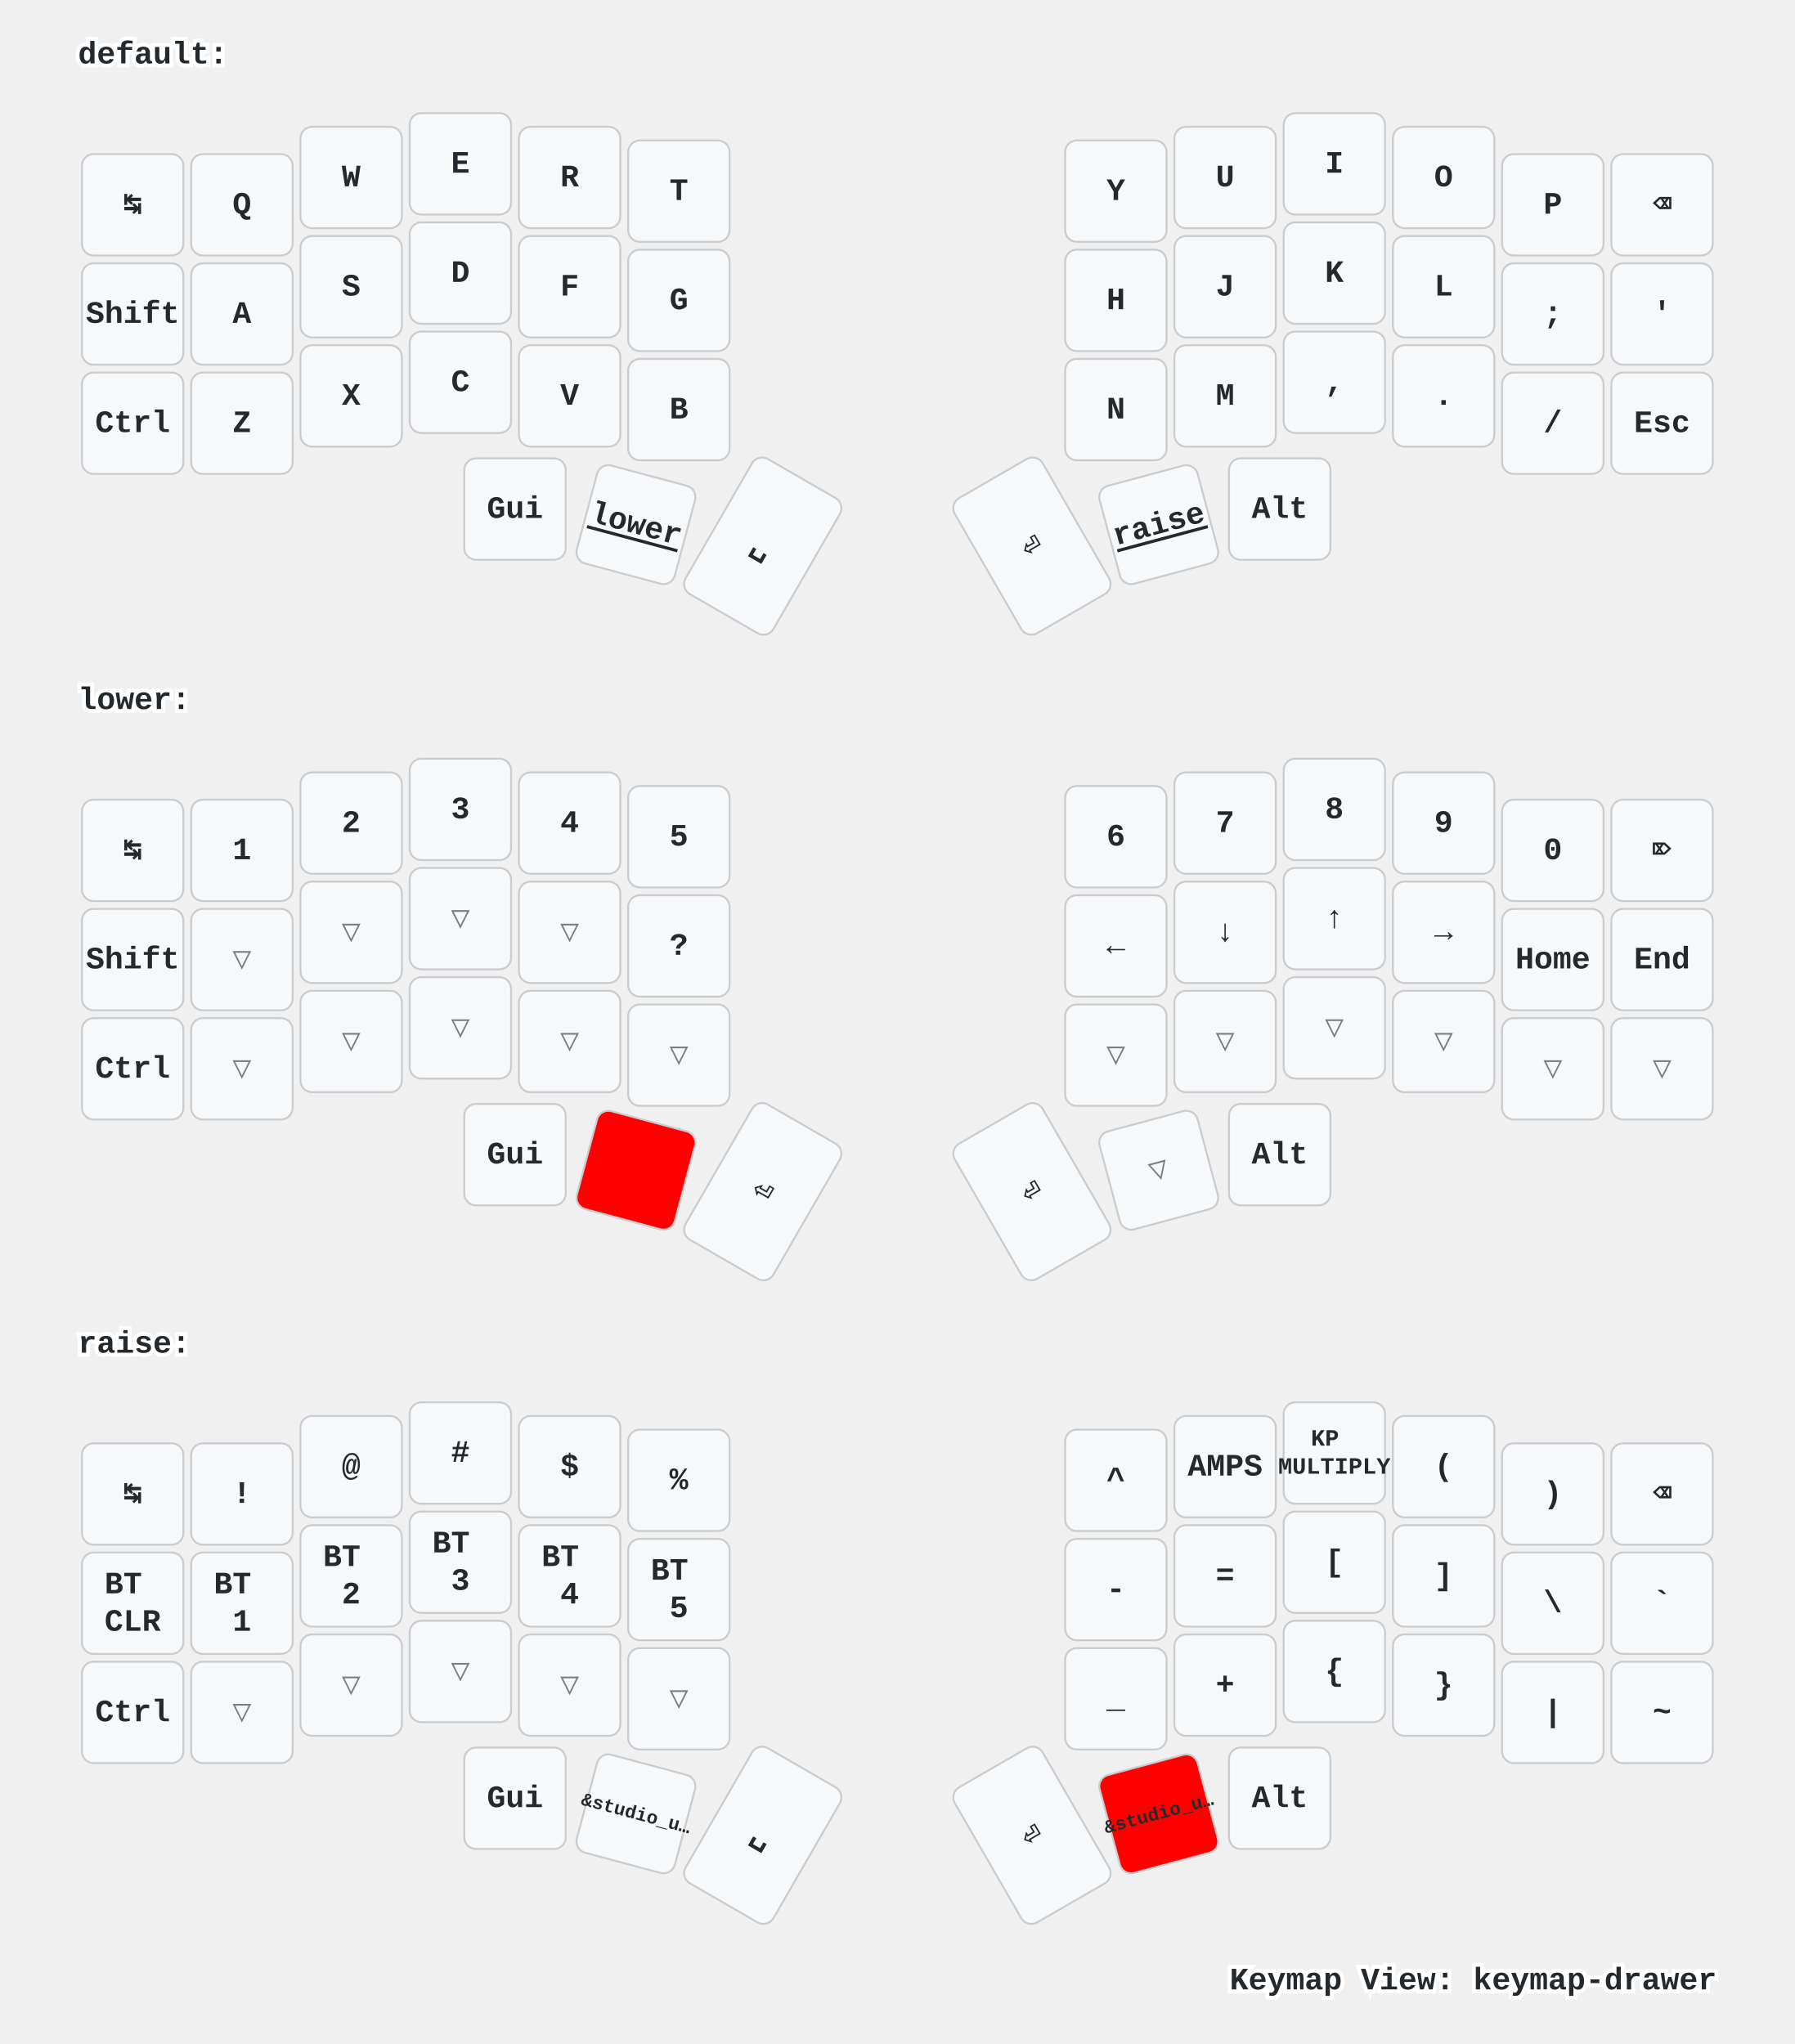
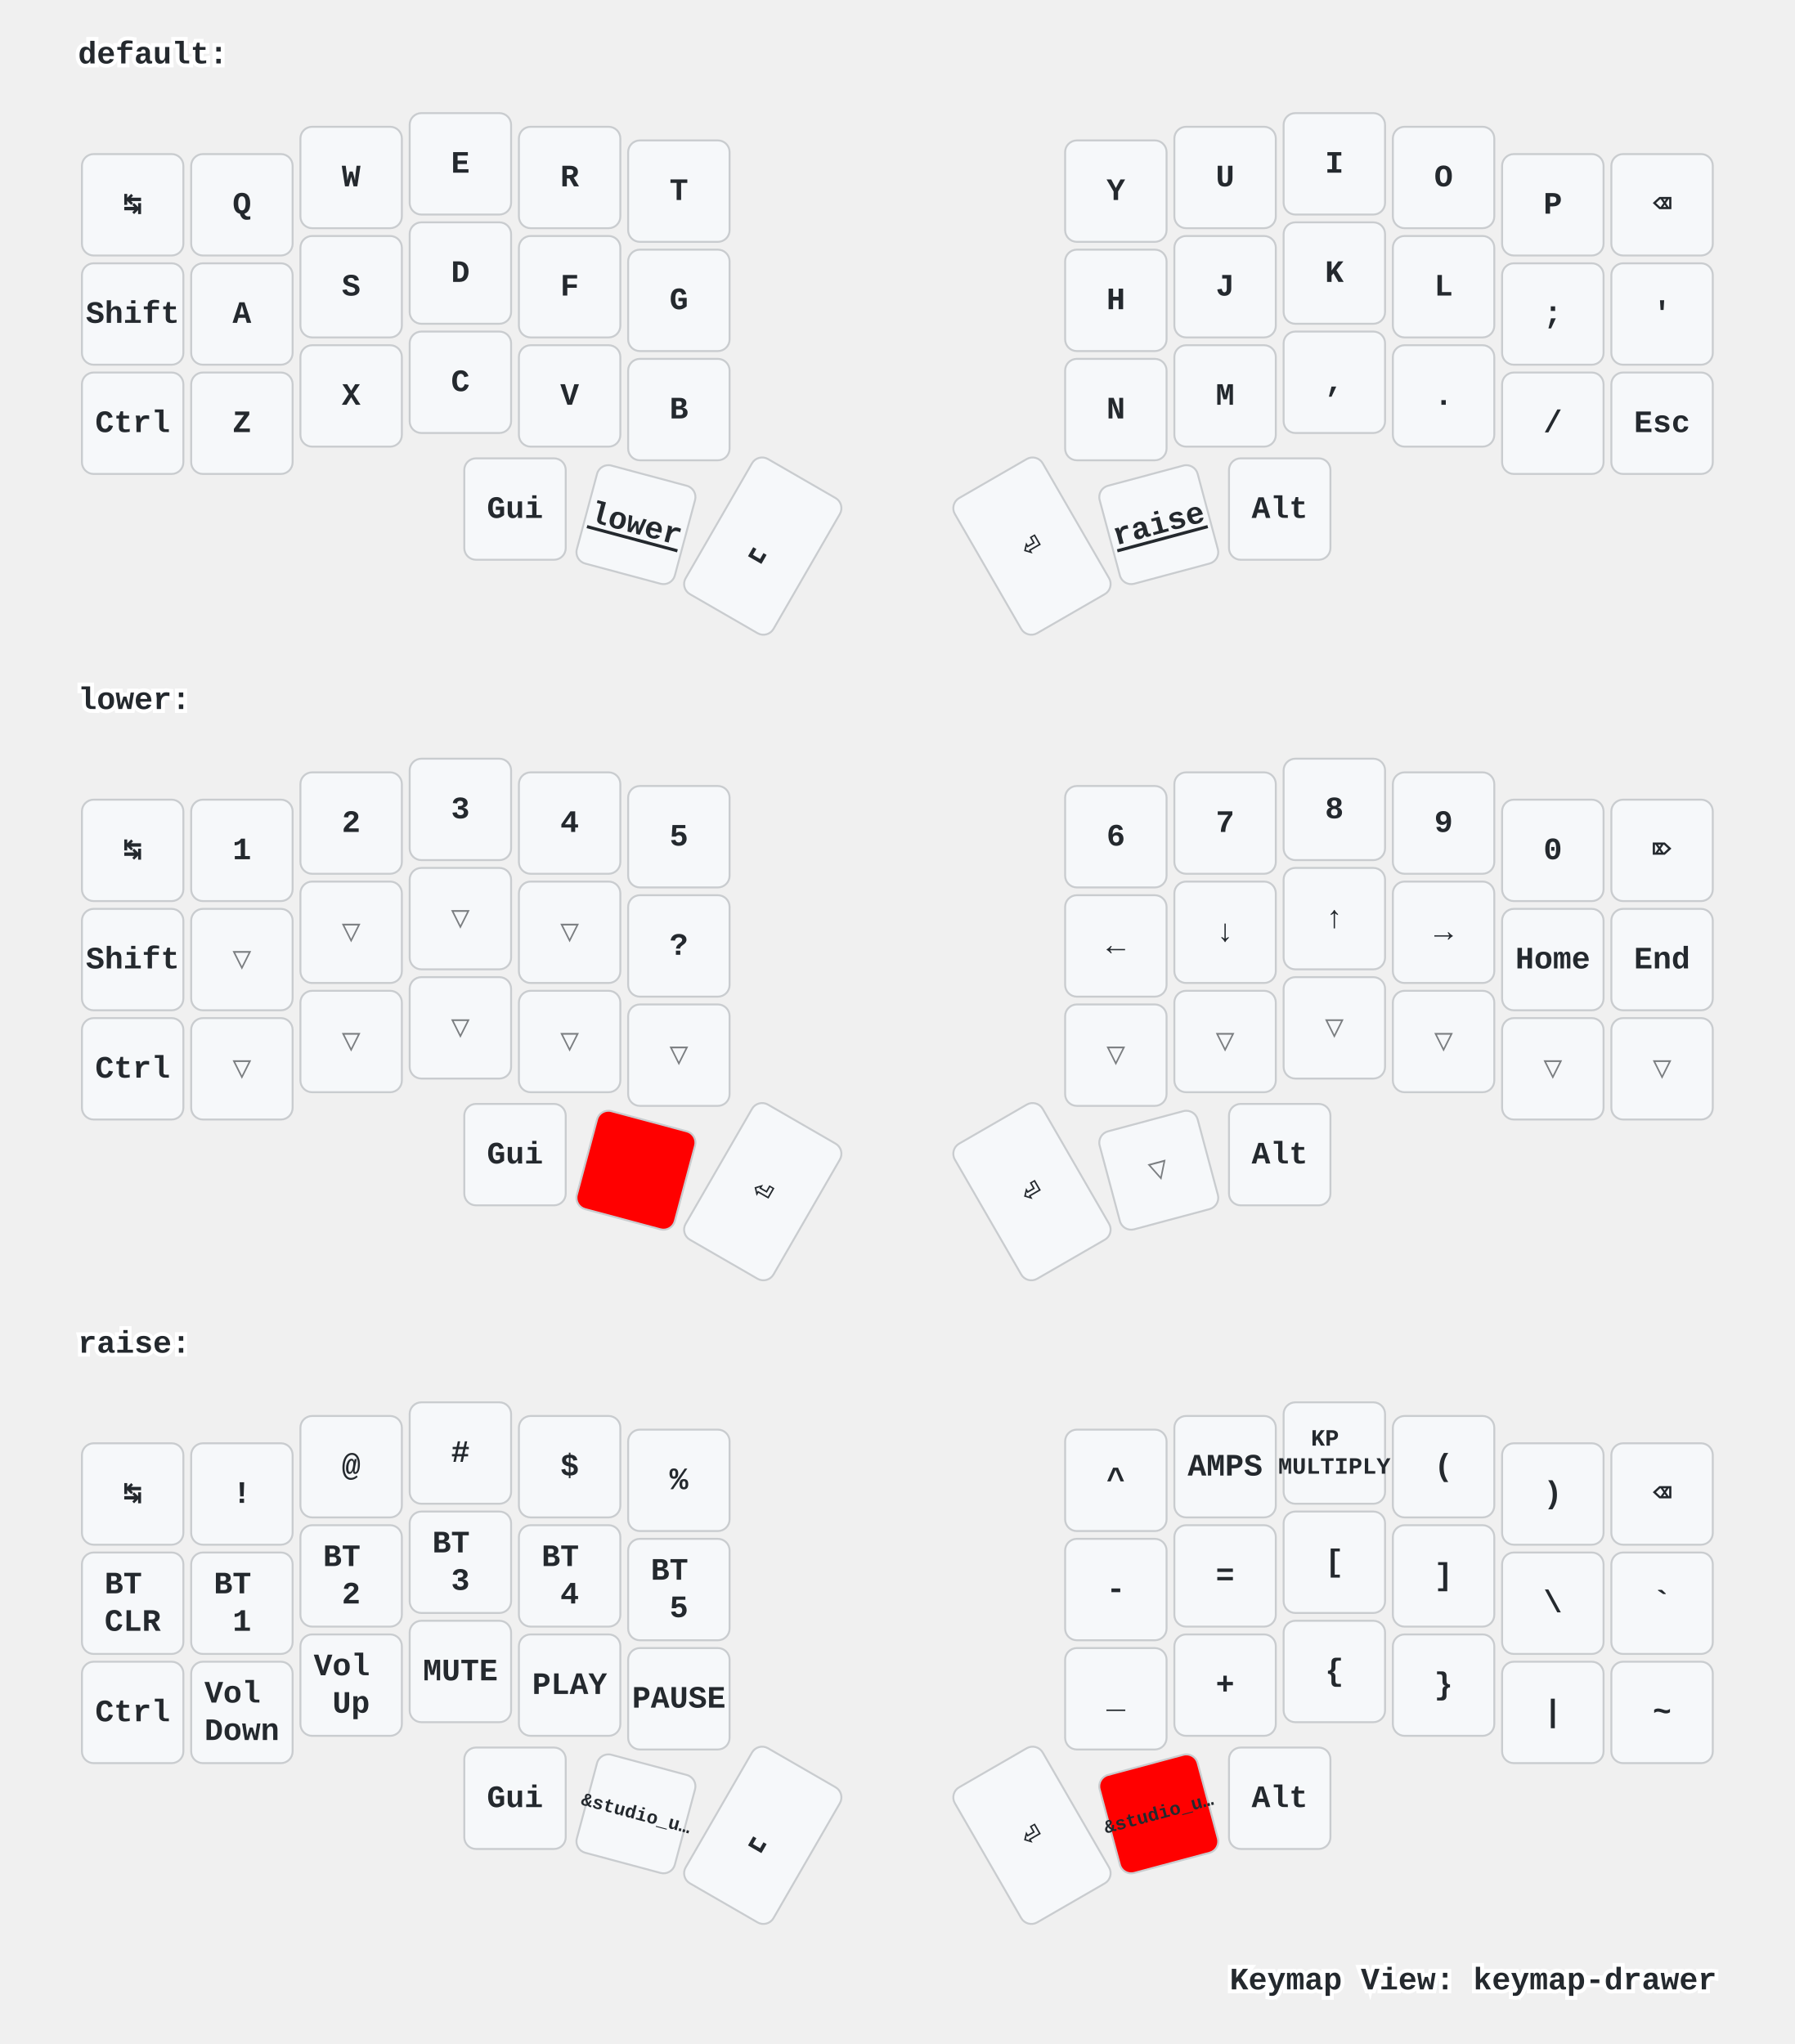
<svg xmlns="http://www.w3.org/2000/svg" width="920" height="1048" viewBox="0 0 920 1048" class="keymap">
  <style>/* inherit to force styles through use tags */
svg path {
    fill: inherit;
}

/* font and background color specifications */
svg.keymap {
    font-family: SFMono-Regular,Consolas,Liberation Mono,Menlo,monospace;
    font-size: 14px;
    font-kerning: normal;
    text-rendering: optimizeLegibility;
    fill: #24292e;
}

/* default key styling */
rect.key {
    fill: #f6f8fa;
}

rect.key, rect.combo {
    stroke: #c9cccf;
    stroke-width: 1;
}

/* default key side styling, only used is draw_key_sides is set */
rect.side {
    filter: brightness(90%);
}

/* color accent for combo boxes */
rect.combo, rect.combo-separate {
    fill: #cdf;
}

/* color accent for held keys */
rect.held, rect.combo.held {
    fill: #fdd;
}

/* color accent for ghost (optional) keys */
rect.ghost, rect.combo.ghost {
    stroke-dasharray: 4, 4;
    stroke-width: 2;
}

text {
    text-anchor: middle;
    dominant-baseline: middle;
}

/* styling for layer labels */
text.label {
    font-weight: bold;
    text-anchor: start;
    stroke: white;
    stroke-width: 4;
    paint-order: stroke;
}

/* styling for optional footer */
text.footer {
    text-anchor: end;
    dominant-baseline: auto;
    stroke: white;
    stroke-width: 4;
    paint-order: stroke;
}

/* styling for combo tap, and key non-tap label text */
text.combo, text.hold, text.shifted, text.left, text.right {
    font-size: 11px;
}

text.hold {
    text-anchor: middle;
    dominant-baseline: auto;
}

text.shifted {
    text-anchor: middle;
    dominant-baseline: hanging;
}

text.left {
    text-anchor: start;
}

text.right {
    text-anchor: end;
}

text.layer-activator {
    text-decoration: underline;
}

/* styling for hold/shifted label text in combo box */
text.combo.hold, text.combo.shifted, text.combo.left, text.combo.right {
    font-size: 8px;
}

/* lighter symbol for transparent keys */
text.trans {
    fill: #7b7e81;
}

/* styling for combo dendrons */
path.combo {
    stroke-width: 1;
    stroke: gray;
    fill: none;
}

/* Start Tabler Icons Cleanup */
/* cannot use height/width with glyphs */
.icon-tabler &gt; path {
    fill: inherit;
    stroke: inherit;
    stroke-width: 2;
}
/* hide tabler's default box */
.icon-tabler &gt; path[stroke="none"][fill="none"] {
    visibility: hidden;
}
/* End Tabler Icons Cleanup */

/* For default sytles, see https://github.com/caksoylar/keymap-drawer/blob/main/keymap_drawer/config.py#L85 */

svg.keymap {
  font-family: Ubuntu Mono, Inconsolata, Consolas, Liberation Mono, Menlo, monospace;
  font-size: 16px;
  font-weight: bold;
  text-rendering: optimizeLegibility;
}

/* Color accent for held keys
red = #f00
green = #0f0
blue = #00f
yellow = #ff0
cyan = #0ff
magenta = #f0f
white = #fff
black = #000
grey = #888
light grey = #ccc
#ffc
*/
rect.held, rect.combo.held {
    fill: #f00;
}

/* Technique borrowed and extended from https://github.com/englmaxi/zmk-config/blob/master/keymap-drawer/config.yaml */
.sym_sub_text.tap {
  translate: -5px 2px;
  font-size: 20px;
}
.sym_sub_text.shifted {
  translate: 10px 13px;
  font-size: 10px;
  opacity: 1.0;
}
.combo.sym_sub_text.tap {
  translate: -1px 1px;
}
.combo.sym_sub_text.shifted {
  translate: 7px 5px;
  font-size: 10px;
  opacity: 1.0;
}

/* Toggle */
.toggle.shifted {
  translate: -10px 12px;
}

.toggle.hold {
  translate: 13px -23px;
}

/* Variant for tap-dances */
.tap_dance.tap {
  translate: -7px 0px;
  font-size: 12px;
}
.tap_dance.shifted {
  translate: 7px 17px;
  font-size: 12px;
  opacity: 1.0;
}

/* Variant for symbol next to symbol */
.sym_by_sym.tap {
  translate: -6px 0px;
}
.sym_by_sym.shifted {
  translate: 10px 12px;
  opacity: 1.0;
}

.combo.sym_by_sym.tap {
  translate: -35px 0px;
}
.combo.sym_by_sym.shifted {
  translate: 35px 20px;
  opacity: 1.0;
}

.combo.sym_by_sym.hold {
  visibility: hidden;
}

/* hide hold box for combo sym_by_sym */
.combo.sym_by_sym.hold &gt; path[stroke="none"][fill="none"] {
  visibility: hidden;
}
</style>
  <g transform="translate(40, 0)" class="layer-default">
    <text x="0" y="28" class="label" id="default">default:</text>
    <g transform="translate(0, 56)">
      <g transform="translate(28, 49)" class="key keypos-0">
        <rect rx="6" ry="6" x="-26" y="-26" width="52" height="52" class="key" />
        <text x="0" y="0" class="key tap">↹</text>
      </g>
      <g transform="translate(84, 49)" class="key keypos-1">
        <rect rx="6" ry="6" x="-26" y="-26" width="52" height="52" class="key" />
        <text x="0" y="0" class="key tap">Q</text>
      </g>
      <g transform="translate(140, 35)" class="key keypos-2">
        <rect rx="6" ry="6" x="-26" y="-26" width="52" height="52" class="key" />
        <text x="0" y="0" class="key tap">W</text>
      </g>
      <g transform="translate(196, 28)" class="key keypos-3">
        <rect rx="6" ry="6" x="-26" y="-26" width="52" height="52" class="key" />
        <text x="0" y="0" class="key tap">E</text>
      </g>
      <g transform="translate(252, 35)" class="key keypos-4">
        <rect rx="6" ry="6" x="-26" y="-26" width="52" height="52" class="key" />
        <text x="0" y="0" class="key tap">R</text>
      </g>
      <g transform="translate(308, 42)" class="key keypos-5">
        <rect rx="6" ry="6" x="-26" y="-26" width="52" height="52" class="key" />
        <text x="0" y="0" class="key tap">T</text>
      </g>
      <g transform="translate(532, 42)" class="key keypos-6">
        <rect rx="6" ry="6" x="-26" y="-26" width="52" height="52" class="key" />
        <text x="0" y="0" class="key tap">Y</text>
      </g>
      <g transform="translate(588, 35)" class="key keypos-7">
        <rect rx="6" ry="6" x="-26" y="-26" width="52" height="52" class="key" />
        <text x="0" y="0" class="key tap">U</text>
      </g>
      <g transform="translate(644, 28)" class="key keypos-8">
        <rect rx="6" ry="6" x="-26" y="-26" width="52" height="52" class="key" />
        <text x="0" y="0" class="key tap">I</text>
      </g>
      <g transform="translate(700, 35)" class="key keypos-9">
        <rect rx="6" ry="6" x="-26" y="-26" width="52" height="52" class="key" />
        <text x="0" y="0" class="key tap">O</text>
      </g>
      <g transform="translate(756, 49)" class="key keypos-10">
        <rect rx="6" ry="6" x="-26" y="-26" width="52" height="52" class="key" />
        <text x="0" y="0" class="key tap">P</text>
      </g>
      <g transform="translate(812, 49)" class="key keypos-11">
        <rect rx="6" ry="6" x="-26" y="-26" width="52" height="52" class="key" />
        <text x="0" y="0" class="key tap">⌫</text>
      </g>
      <g transform="translate(28, 105)" class="key keypos-12">
        <rect rx="6" ry="6" x="-26" y="-26" width="52" height="52" class="key" />
        <text x="0" y="0" class="key tap">Shift</text>
      </g>
      <g transform="translate(84, 105)" class="key keypos-13">
        <rect rx="6" ry="6" x="-26" y="-26" width="52" height="52" class="key" />
        <text x="0" y="0" class="key tap">A</text>
      </g>
      <g transform="translate(140, 91)" class="key keypos-14">
        <rect rx="6" ry="6" x="-26" y="-26" width="52" height="52" class="key" />
        <text x="0" y="0" class="key tap">S</text>
      </g>
      <g transform="translate(196, 84)" class="key keypos-15">
        <rect rx="6" ry="6" x="-26" y="-26" width="52" height="52" class="key" />
        <text x="0" y="0" class="key tap">D</text>
      </g>
      <g transform="translate(252, 91)" class="key keypos-16">
        <rect rx="6" ry="6" x="-26" y="-26" width="52" height="52" class="key" />
        <text x="0" y="0" class="key tap">F</text>
      </g>
      <g transform="translate(308, 98)" class="key keypos-17">
        <rect rx="6" ry="6" x="-26" y="-26" width="52" height="52" class="key" />
        <text x="0" y="0" class="key tap">G</text>
      </g>
      <g transform="translate(532, 98)" class="key keypos-18">
        <rect rx="6" ry="6" x="-26" y="-26" width="52" height="52" class="key" />
        <text x="0" y="0" class="key tap">H</text>
      </g>
      <g transform="translate(588, 91)" class="key keypos-19">
        <rect rx="6" ry="6" x="-26" y="-26" width="52" height="52" class="key" />
        <text x="0" y="0" class="key tap">J</text>
      </g>
      <g transform="translate(644, 84)" class="key keypos-20">
        <rect rx="6" ry="6" x="-26" y="-26" width="52" height="52" class="key" />
        <text x="0" y="0" class="key tap">K</text>
      </g>
      <g transform="translate(700, 91)" class="key keypos-21">
        <rect rx="6" ry="6" x="-26" y="-26" width="52" height="52" class="key" />
        <text x="0" y="0" class="key tap">L</text>
      </g>
      <g transform="translate(756, 105)" class="key keypos-22">
        <rect rx="6" ry="6" x="-26" y="-26" width="52" height="52" class="key" />
        <text x="0" y="0" class="key tap">;</text>
      </g>
      <g transform="translate(812, 105)" class="key keypos-23">
        <rect rx="6" ry="6" x="-26" y="-26" width="52" height="52" class="key" />
        <text x="0" y="0" class="key tap">'</text>
      </g>
      <g transform="translate(28, 161)" class="key keypos-24">
        <rect rx="6" ry="6" x="-26" y="-26" width="52" height="52" class="key" />
        <text x="0" y="0" class="key tap">Ctrl</text>
      </g>
      <g transform="translate(84, 161)" class="key keypos-25">
        <rect rx="6" ry="6" x="-26" y="-26" width="52" height="52" class="key" />
        <text x="0" y="0" class="key tap">Z</text>
      </g>
      <g transform="translate(140, 147)" class="key keypos-26">
        <rect rx="6" ry="6" x="-26" y="-26" width="52" height="52" class="key" />
        <text x="0" y="0" class="key tap">X</text>
      </g>
      <g transform="translate(196, 140)" class="key keypos-27">
        <rect rx="6" ry="6" x="-26" y="-26" width="52" height="52" class="key" />
        <text x="0" y="0" class="key tap">C</text>
      </g>
      <g transform="translate(252, 147)" class="key keypos-28">
        <rect rx="6" ry="6" x="-26" y="-26" width="52" height="52" class="key" />
        <text x="0" y="0" class="key tap">V</text>
      </g>
      <g transform="translate(308, 154)" class="key keypos-29">
        <rect rx="6" ry="6" x="-26" y="-26" width="52" height="52" class="key" />
        <text x="0" y="0" class="key tap">B</text>
      </g>
      <g transform="translate(532, 154)" class="key keypos-30">
        <rect rx="6" ry="6" x="-26" y="-26" width="52" height="52" class="key" />
        <text x="0" y="0" class="key tap">N</text>
      </g>
      <g transform="translate(588, 147)" class="key keypos-31">
        <rect rx="6" ry="6" x="-26" y="-26" width="52" height="52" class="key" />
        <text x="0" y="0" class="key tap">M</text>
      </g>
      <g transform="translate(644, 140)" class="key keypos-32">
        <rect rx="6" ry="6" x="-26" y="-26" width="52" height="52" class="key" />
        <text x="0" y="0" class="key tap">,</text>
      </g>
      <g transform="translate(700, 147)" class="key keypos-33">
        <rect rx="6" ry="6" x="-26" y="-26" width="52" height="52" class="key" />
        <text x="0" y="0" class="key tap">.</text>
      </g>
      <g transform="translate(756, 161)" class="key keypos-34">
        <rect rx="6" ry="6" x="-26" y="-26" width="52" height="52" class="key" />
        <text x="0" y="0" class="key tap">/</text>
      </g>
      <g transform="translate(812, 161)" class="key keypos-35">
        <rect rx="6" ry="6" x="-26" y="-26" width="52" height="52" class="key" />
        <text x="0" y="0" class="key tap">Esc</text>
      </g>
      <g transform="translate(224, 205)" class="key keypos-36">
        <rect rx="6" ry="6" x="-26" y="-26" width="52" height="52" class="key" />
        <text x="0" y="0" class="key tap">Gui</text>
      </g>
      <g transform="translate(286, 213) rotate(15.0)" class="key keypos-37">
        <rect rx="6" ry="6" x="-26" y="-26" width="52" height="52" class="key" />
        <a href="#lower">
          <text x="0" y="0" class="key tap layer-activator">lower</text>
        </a>
      </g>
      <g transform="translate(351, 224) rotate(30.0)" class="key keypos-38">
        <rect rx="6" ry="6" x="-26" y="-40" width="52" height="80" class="key" />
        <text x="0" y="0" class="key tap">␣</text>
      </g>
      <g transform="translate(489, 224) rotate(-30.0)" class="key keypos-39">
        <rect rx="6" ry="6" x="-26" y="-40" width="52" height="80" class="key" />
        <text x="0" y="0" class="key tap">⏎</text>
      </g>
      <g transform="translate(554, 213) rotate(-15.0)" class="key keypos-40">
        <rect rx="6" ry="6" x="-26" y="-26" width="52" height="52" class="key" />
        <a href="#raise">
          <text x="0" y="0" class="key tap layer-activator">raise</text>
        </a>
      </g>
      <g transform="translate(616, 205)" class="key keypos-41">
        <rect rx="6" ry="6" x="-26" y="-26" width="52" height="52" class="key" />
        <text x="0" y="0" class="key tap">Alt</text>
      </g>
    </g>
  </g>
  <g transform="translate(40, 331)" class="layer-lower">
    <text x="0" y="28" class="label" id="lower">lower:</text>
    <g transform="translate(0, 56)">
      <g transform="translate(28, 49)" class="key keypos-0">
        <rect rx="6" ry="6" x="-26" y="-26" width="52" height="52" class="key" />
        <text x="0" y="0" class="key tap">↹</text>
      </g>
      <g transform="translate(84, 49)" class="key keypos-1">
        <rect rx="6" ry="6" x="-26" y="-26" width="52" height="52" class="key" />
        <text x="0" y="0" class="key tap">1</text>
      </g>
      <g transform="translate(140, 35)" class="key keypos-2">
        <rect rx="6" ry="6" x="-26" y="-26" width="52" height="52" class="key" />
        <text x="0" y="0" class="key tap">2</text>
      </g>
      <g transform="translate(196, 28)" class="key keypos-3">
        <rect rx="6" ry="6" x="-26" y="-26" width="52" height="52" class="key" />
        <text x="0" y="0" class="key tap">3</text>
      </g>
      <g transform="translate(252, 35)" class="key keypos-4">
        <rect rx="6" ry="6" x="-26" y="-26" width="52" height="52" class="key" />
        <text x="0" y="0" class="key tap">4</text>
      </g>
      <g transform="translate(308, 42)" class="key keypos-5">
        <rect rx="6" ry="6" x="-26" y="-26" width="52" height="52" class="key" />
        <text x="0" y="0" class="key tap">5</text>
      </g>
      <g transform="translate(532, 42)" class="key keypos-6">
        <rect rx="6" ry="6" x="-26" y="-26" width="52" height="52" class="key" />
        <text x="0" y="0" class="key tap">6</text>
      </g>
      <g transform="translate(588, 35)" class="key keypos-7">
        <rect rx="6" ry="6" x="-26" y="-26" width="52" height="52" class="key" />
        <text x="0" y="0" class="key tap">7</text>
      </g>
      <g transform="translate(644, 28)" class="key keypos-8">
        <rect rx="6" ry="6" x="-26" y="-26" width="52" height="52" class="key" />
        <text x="0" y="0" class="key tap">8</text>
      </g>
      <g transform="translate(700, 35)" class="key keypos-9">
        <rect rx="6" ry="6" x="-26" y="-26" width="52" height="52" class="key" />
        <text x="0" y="0" class="key tap">9</text>
      </g>
      <g transform="translate(756, 49)" class="key keypos-10">
        <rect rx="6" ry="6" x="-26" y="-26" width="52" height="52" class="key" />
        <text x="0" y="0" class="key tap">0</text>
      </g>
      <g transform="translate(812, 49)" class="key keypos-11">
        <rect rx="6" ry="6" x="-26" y="-26" width="52" height="52" class="key" />
        <text x="0" y="0" class="key tap">⌦</text>
      </g>
      <g transform="translate(28, 105)" class="key keypos-12">
        <rect rx="6" ry="6" x="-26" y="-26" width="52" height="52" class="key" />
        <text x="0" y="0" class="key tap">Shift</text>
      </g>
      <g transform="translate(84, 105)" class="key trans keypos-13">
        <rect rx="6" ry="6" x="-26" y="-26" width="52" height="52" class="key trans" />
        <text x="0" y="0" class="key trans tap">▽</text>
      </g>
      <g transform="translate(140, 91)" class="key trans keypos-14">
        <rect rx="6" ry="6" x="-26" y="-26" width="52" height="52" class="key trans" />
        <text x="0" y="0" class="key trans tap">▽</text>
      </g>
      <g transform="translate(196, 84)" class="key trans keypos-15">
        <rect rx="6" ry="6" x="-26" y="-26" width="52" height="52" class="key trans" />
        <text x="0" y="0" class="key trans tap">▽</text>
      </g>
      <g transform="translate(252, 91)" class="key trans keypos-16">
        <rect rx="6" ry="6" x="-26" y="-26" width="52" height="52" class="key trans" />
        <text x="0" y="0" class="key trans tap">▽</text>
      </g>
      <g transform="translate(308, 98)" class="key keypos-17">
        <rect rx="6" ry="6" x="-26" y="-26" width="52" height="52" class="key" />
        <text x="0" y="0" class="key tap">?</text>
      </g>
      <g transform="translate(532, 98)" class="key keypos-18">
        <rect rx="6" ry="6" x="-26" y="-26" width="52" height="52" class="key" />
        <text x="0" y="0" class="key tap">←</text>
      </g>
      <g transform="translate(588, 91)" class="key keypos-19">
        <rect rx="6" ry="6" x="-26" y="-26" width="52" height="52" class="key" />
        <text x="0" y="0" class="key tap">↓</text>
      </g>
      <g transform="translate(644, 84)" class="key keypos-20">
        <rect rx="6" ry="6" x="-26" y="-26" width="52" height="52" class="key" />
        <text x="0" y="0" class="key tap">↑</text>
      </g>
      <g transform="translate(700, 91)" class="key keypos-21">
        <rect rx="6" ry="6" x="-26" y="-26" width="52" height="52" class="key" />
        <text x="0" y="0" class="key tap">→</text>
      </g>
      <g transform="translate(756, 105)" class="key keypos-22">
        <rect rx="6" ry="6" x="-26" y="-26" width="52" height="52" class="key" />
        <text x="0" y="0" class="key tap">Home</text>
      </g>
      <g transform="translate(812, 105)" class="key keypos-23">
        <rect rx="6" ry="6" x="-26" y="-26" width="52" height="52" class="key" />
        <text x="0" y="0" class="key tap">End</text>
      </g>
      <g transform="translate(28, 161)" class="key keypos-24">
        <rect rx="6" ry="6" x="-26" y="-26" width="52" height="52" class="key" />
        <text x="0" y="0" class="key tap">Ctrl</text>
      </g>
      <g transform="translate(84, 161)" class="key trans keypos-25">
        <rect rx="6" ry="6" x="-26" y="-26" width="52" height="52" class="key trans" />
        <text x="0" y="0" class="key trans tap">▽</text>
      </g>
      <g transform="translate(140, 147)" class="key trans keypos-26">
        <rect rx="6" ry="6" x="-26" y="-26" width="52" height="52" class="key trans" />
        <text x="0" y="0" class="key trans tap">▽</text>
      </g>
      <g transform="translate(196, 140)" class="key trans keypos-27">
        <rect rx="6" ry="6" x="-26" y="-26" width="52" height="52" class="key trans" />
        <text x="0" y="0" class="key trans tap">▽</text>
      </g>
      <g transform="translate(252, 147)" class="key trans keypos-28">
        <rect rx="6" ry="6" x="-26" y="-26" width="52" height="52" class="key trans" />
        <text x="0" y="0" class="key trans tap">▽</text>
      </g>
      <g transform="translate(308, 154)" class="key trans keypos-29">
        <rect rx="6" ry="6" x="-26" y="-26" width="52" height="52" class="key trans" />
        <text x="0" y="0" class="key trans tap">▽</text>
      </g>
      <g transform="translate(532, 154)" class="key trans keypos-30">
        <rect rx="6" ry="6" x="-26" y="-26" width="52" height="52" class="key trans" />
        <text x="0" y="0" class="key trans tap">▽</text>
      </g>
      <g transform="translate(588, 147)" class="key trans keypos-31">
        <rect rx="6" ry="6" x="-26" y="-26" width="52" height="52" class="key trans" />
        <text x="0" y="0" class="key trans tap">▽</text>
      </g>
      <g transform="translate(644, 140)" class="key trans keypos-32">
        <rect rx="6" ry="6" x="-26" y="-26" width="52" height="52" class="key trans" />
        <text x="0" y="0" class="key trans tap">▽</text>
      </g>
      <g transform="translate(700, 147)" class="key trans keypos-33">
        <rect rx="6" ry="6" x="-26" y="-26" width="52" height="52" class="key trans" />
        <text x="0" y="0" class="key trans tap">▽</text>
      </g>
      <g transform="translate(756, 161)" class="key trans keypos-34">
        <rect rx="6" ry="6" x="-26" y="-26" width="52" height="52" class="key trans" />
        <text x="0" y="0" class="key trans tap">▽</text>
      </g>
      <g transform="translate(812, 161)" class="key trans keypos-35">
        <rect rx="6" ry="6" x="-26" y="-26" width="52" height="52" class="key trans" />
        <text x="0" y="0" class="key trans tap">▽</text>
      </g>
      <g transform="translate(224, 205)" class="key keypos-36">
        <rect rx="6" ry="6" x="-26" y="-26" width="52" height="52" class="key" />
        <text x="0" y="0" class="key tap">Gui</text>
      </g>
      <g transform="translate(286, 213) rotate(15.0)" class="key held keypos-37">
        <rect rx="6" ry="6" x="-26" y="-26" width="52" height="52" class="key held" />
      </g>
      <g transform="translate(351, 224) rotate(30.0)" class="key keypos-38">
        <rect rx="6" ry="6" x="-26" y="-40" width="52" height="80" class="key" />
        <text x="0" y="0" class="key tap">⏎</text>
      </g>
      <g transform="translate(489, 224) rotate(-30.0)" class="key keypos-39">
        <rect rx="6" ry="6" x="-26" y="-40" width="52" height="80" class="key" />
        <text x="0" y="0" class="key tap">⏎</text>
      </g>
      <g transform="translate(554, 213) rotate(-15.0)" class="key trans keypos-40">
        <rect rx="6" ry="6" x="-26" y="-26" width="52" height="52" class="key trans" />
        <text x="0" y="0" class="key trans tap">▽</text>
      </g>
      <g transform="translate(616, 205)" class="key keypos-41">
        <rect rx="6" ry="6" x="-26" y="-26" width="52" height="52" class="key" />
        <text x="0" y="0" class="key tap">Alt</text>
      </g>
    </g>
  </g>
  <g transform="translate(40, 661)" class="layer-raise">
    <text x="0" y="28" class="label" id="raise">raise:</text>
    <g transform="translate(0, 56)">
      <g transform="translate(28, 49)" class="key keypos-0">
        <rect rx="6" ry="6" x="-26" y="-26" width="52" height="52" class="key" />
        <text x="0" y="0" class="key tap">↹</text>
      </g>
      <g transform="translate(84, 49)" class="key keypos-1">
        <rect rx="6" ry="6" x="-26" y="-26" width="52" height="52" class="key" />
        <text x="0" y="0" class="key tap">!</text>
      </g>
      <g transform="translate(140, 35)" class="key keypos-2">
        <rect rx="6" ry="6" x="-26" y="-26" width="52" height="52" class="key" />
        <text x="0" y="0" class="key tap">@</text>
      </g>
      <g transform="translate(196, 28)" class="key keypos-3">
        <rect rx="6" ry="6" x="-26" y="-26" width="52" height="52" class="key" />
        <text x="0" y="0" class="key tap">#</text>
      </g>
      <g transform="translate(252, 35)" class="key keypos-4">
        <rect rx="6" ry="6" x="-26" y="-26" width="52" height="52" class="key" />
        <text x="0" y="0" class="key tap">$</text>
      </g>
      <g transform="translate(308, 42)" class="key keypos-5">
        <rect rx="6" ry="6" x="-26" y="-26" width="52" height="52" class="key" />
        <text x="0" y="0" class="key tap">%</text>
      </g>
      <g transform="translate(532, 42)" class="key keypos-6">
        <rect rx="6" ry="6" x="-26" y="-26" width="52" height="52" class="key" />
        <text x="0" y="0" class="key tap">^</text>
      </g>
      <g transform="translate(588, 35)" class="key keypos-7">
        <rect rx="6" ry="6" x="-26" y="-26" width="52" height="52" class="key" />
        <text x="0" y="0" class="key tap">AMPS</text>
      </g>
      <g transform="translate(644, 28)" class="key keypos-8">
        <rect rx="6" ry="6" x="-26" y="-26" width="52" height="52" class="key" />
        <text x="0" y="0" class="key tap">
          <tspan x="0" dy="-0.6em" style="font-size: 75%">KP</tspan>
          <tspan x="0" dy="1.2em" style="font-size: 75%">MULTIPLY</tspan>
        </text>
      </g>
      <g transform="translate(700, 35)" class="key keypos-9">
        <rect rx="6" ry="6" x="-26" y="-26" width="52" height="52" class="key" />
        <text x="0" y="0" class="key tap">(</text>
      </g>
      <g transform="translate(756, 49)" class="key keypos-10">
        <rect rx="6" ry="6" x="-26" y="-26" width="52" height="52" class="key" />
        <text x="0" y="0" class="key tap">)</text>
      </g>
      <g transform="translate(812, 49)" class="key keypos-11">
        <rect rx="6" ry="6" x="-26" y="-26" width="52" height="52" class="key" />
        <text x="0" y="0" class="key tap">⌫</text>
      </g>
      <g transform="translate(28, 105)" class="key keypos-12">
        <rect rx="6" ry="6" x="-26" y="-26" width="52" height="52" class="key" />
        <text x="0" y="0" class="key tap">
          <tspan x="0" dy="-0.6em">BT</tspan>
          <tspan x="0" dy="1.2em">CLR</tspan>
        </text>
      </g>
      <g transform="translate(84, 105)" class="key keypos-13">
        <rect rx="6" ry="6" x="-26" y="-26" width="52" height="52" class="key" />
        <text x="0" y="0" class="key tap">
          <tspan x="0" dy="-0.6em">BT</tspan>
          <tspan x="0" dy="1.2em">1</tspan>
        </text>
      </g>
      <g transform="translate(140, 91)" class="key keypos-14">
        <rect rx="6" ry="6" x="-26" y="-26" width="52" height="52" class="key" />
        <text x="0" y="0" class="key tap">
          <tspan x="0" dy="-0.6em">BT</tspan>
          <tspan x="0" dy="1.2em">2</tspan>
        </text>
      </g>
      <g transform="translate(196, 84)" class="key keypos-15">
        <rect rx="6" ry="6" x="-26" y="-26" width="52" height="52" class="key" />
        <text x="0" y="0" class="key tap">
          <tspan x="0" dy="-0.6em">BT</tspan>
          <tspan x="0" dy="1.2em">3</tspan>
        </text>
      </g>
      <g transform="translate(252, 91)" class="key keypos-16">
        <rect rx="6" ry="6" x="-26" y="-26" width="52" height="52" class="key" />
        <text x="0" y="0" class="key tap">
          <tspan x="0" dy="-0.6em">BT</tspan>
          <tspan x="0" dy="1.2em">4</tspan>
        </text>
      </g>
      <g transform="translate(308, 98)" class="key keypos-17">
        <rect rx="6" ry="6" x="-26" y="-26" width="52" height="52" class="key" />
        <text x="0" y="0" class="key tap">
          <tspan x="0" dy="-0.6em">BT</tspan>
          <tspan x="0" dy="1.2em">5</tspan>
        </text>
      </g>
      <g transform="translate(532, 98)" class="key keypos-18">
        <rect rx="6" ry="6" x="-26" y="-26" width="52" height="52" class="key" />
        <text x="0" y="0" class="key tap">-</text>
      </g>
      <g transform="translate(588, 91)" class="key keypos-19">
        <rect rx="6" ry="6" x="-26" y="-26" width="52" height="52" class="key" />
        <text x="0" y="0" class="key tap">=</text>
      </g>
      <g transform="translate(644, 84)" class="key keypos-20">
        <rect rx="6" ry="6" x="-26" y="-26" width="52" height="52" class="key" />
        <text x="0" y="0" class="key tap">[</text>
      </g>
      <g transform="translate(700, 91)" class="key keypos-21">
        <rect rx="6" ry="6" x="-26" y="-26" width="52" height="52" class="key" />
        <text x="0" y="0" class="key tap">]</text>
      </g>
      <g transform="translate(756, 105)" class="key keypos-22">
        <rect rx="6" ry="6" x="-26" y="-26" width="52" height="52" class="key" />
        <text x="0" y="0" class="key tap">\</text>
      </g>
      <g transform="translate(812, 105)" class="key keypos-23">
        <rect rx="6" ry="6" x="-26" y="-26" width="52" height="52" class="key" />
        <text x="0" y="0" class="key tap">`</text>
      </g>
      <g transform="translate(28, 161)" class="key keypos-24">
        <rect rx="6" ry="6" x="-26" y="-26" width="52" height="52" class="key" />
        <text x="0" y="0" class="key tap">Ctrl</text>
      </g>
-       <g transform="translate(84, 161)" class="key trans keypos-25">
-         <rect rx="6" ry="6" x="-26" y="-26" width="52" height="52" class="key trans" />
-         <text x="0" y="0" class="key trans tap">▽</text>
-       </g>
-       <g transform="translate(140, 147)" class="key trans keypos-26">
-         <rect rx="6" ry="6" x="-26" y="-26" width="52" height="52" class="key trans" />
-         <text x="0" y="0" class="key trans tap">▽</text>
-       </g>
-       <g transform="translate(196, 140)" class="key trans keypos-27">
-         <rect rx="6" ry="6" x="-26" y="-26" width="52" height="52" class="key trans" />
-         <text x="0" y="0" class="key trans tap">▽</text>
-       </g>
-       <g transform="translate(252, 147)" class="key trans keypos-28">
-         <rect rx="6" ry="6" x="-26" y="-26" width="52" height="52" class="key trans" />
-         <text x="0" y="0" class="key trans tap">▽</text>
-       </g>
-       <g transform="translate(308, 154)" class="key trans keypos-29">
-         <rect rx="6" ry="6" x="-26" y="-26" width="52" height="52" class="key trans" />
-         <text x="0" y="0" class="key trans tap">▽</text>
+       <g transform="translate(84, 161)" class="key keypos-25">
+         <rect rx="6" ry="6" x="-26" y="-26" width="52" height="52" class="key" />
+         <text x="0" y="0" class="key tap">
+           <tspan x="0" dy="-0.6em">Vol</tspan>
+           <tspan x="0" dy="1.2em">Down</tspan>
+         </text>
+       </g>
+       <g transform="translate(140, 147)" class="key keypos-26">
+         <rect rx="6" ry="6" x="-26" y="-26" width="52" height="52" class="key" />
+         <text x="0" y="0" class="key tap">
+           <tspan x="0" dy="-0.6em">Vol</tspan>
+           <tspan x="0" dy="1.2em">Up</tspan>
+         </text>
+       </g>
+       <g transform="translate(196, 140)" class="key keypos-27">
+         <rect rx="6" ry="6" x="-26" y="-26" width="52" height="52" class="key" />
+         <text x="0" y="0" class="key tap">MUTE</text>
+       </g>
+       <g transform="translate(252, 147)" class="key keypos-28">
+         <rect rx="6" ry="6" x="-26" y="-26" width="52" height="52" class="key" />
+         <text x="0" y="0" class="key tap">PLAY</text>
+       </g>
+       <g transform="translate(308, 154)" class="key keypos-29">
+         <rect rx="6" ry="6" x="-26" y="-26" width="52" height="52" class="key" />
+         <text x="0" y="0" class="key tap">PAUSE</text>
      </g>
      <g transform="translate(532, 154)" class="key keypos-30">
        <rect rx="6" ry="6" x="-26" y="-26" width="52" height="52" class="key" />
        <text x="0" y="0" class="key tap">_</text>
      </g>
      <g transform="translate(588, 147)" class="key keypos-31">
        <rect rx="6" ry="6" x="-26" y="-26" width="52" height="52" class="key" />
        <text x="0" y="0" class="key tap">+</text>
      </g>
      <g transform="translate(644, 140)" class="key keypos-32">
        <rect rx="6" ry="6" x="-26" y="-26" width="52" height="52" class="key" />
        <text x="0" y="0" class="key tap">{</text>
      </g>
      <g transform="translate(700, 147)" class="key keypos-33">
        <rect rx="6" ry="6" x="-26" y="-26" width="52" height="52" class="key" />
        <text x="0" y="0" class="key tap">}</text>
      </g>
      <g transform="translate(756, 161)" class="key keypos-34">
        <rect rx="6" ry="6" x="-26" y="-26" width="52" height="52" class="key" />
        <text x="0" y="0" class="key tap">|</text>
      </g>
      <g transform="translate(812, 161)" class="key keypos-35">
        <rect rx="6" ry="6" x="-26" y="-26" width="52" height="52" class="key" />
        <text x="0" y="0" class="key tap">~</text>
      </g>
      <g transform="translate(224, 205)" class="key keypos-36">
        <rect rx="6" ry="6" x="-26" y="-26" width="52" height="52" class="key" />
        <text x="0" y="0" class="key tap">Gui</text>
      </g>
      <g transform="translate(286, 213) rotate(15.0)" class="key keypos-37">
        <rect rx="6" ry="6" x="-26" y="-26" width="52" height="52" class="key" />
        <text x="0" y="0" class="key tap">
          <tspan style="font-size: 60%">&amp;studio_u…</tspan>
        </text>
      </g>
      <g transform="translate(351, 224) rotate(30.0)" class="key keypos-38">
        <rect rx="6" ry="6" x="-26" y="-40" width="52" height="80" class="key" />
        <text x="0" y="0" class="key tap">␣</text>
      </g>
      <g transform="translate(489, 224) rotate(-30.0)" class="key keypos-39">
        <rect rx="6" ry="6" x="-26" y="-40" width="52" height="80" class="key" />
        <text x="0" y="0" class="key tap">⏎</text>
      </g>
      <g transform="translate(554, 213) rotate(-15.0)" class="key held keypos-40">
        <rect rx="6" ry="6" x="-26" y="-26" width="52" height="52" class="key held" />
        <text x="0" y="0" class="key held tap">
          <tspan style="font-size: 60%">&amp;studio_u…</tspan>
        </text>
      </g>
      <g transform="translate(616, 205)" class="key keypos-41">
        <rect rx="6" ry="6" x="-26" y="-26" width="52" height="52" class="key" />
        <text x="0" y="0" class="key tap">Alt</text>
      </g>
    </g>
  </g>
  <text x="880.0" y="1020.0" class="footer">Keymap View: <a href="https://github.com/caksoylar/keymap-drawer">keymap-drawer</a>
  </text>
</svg>
